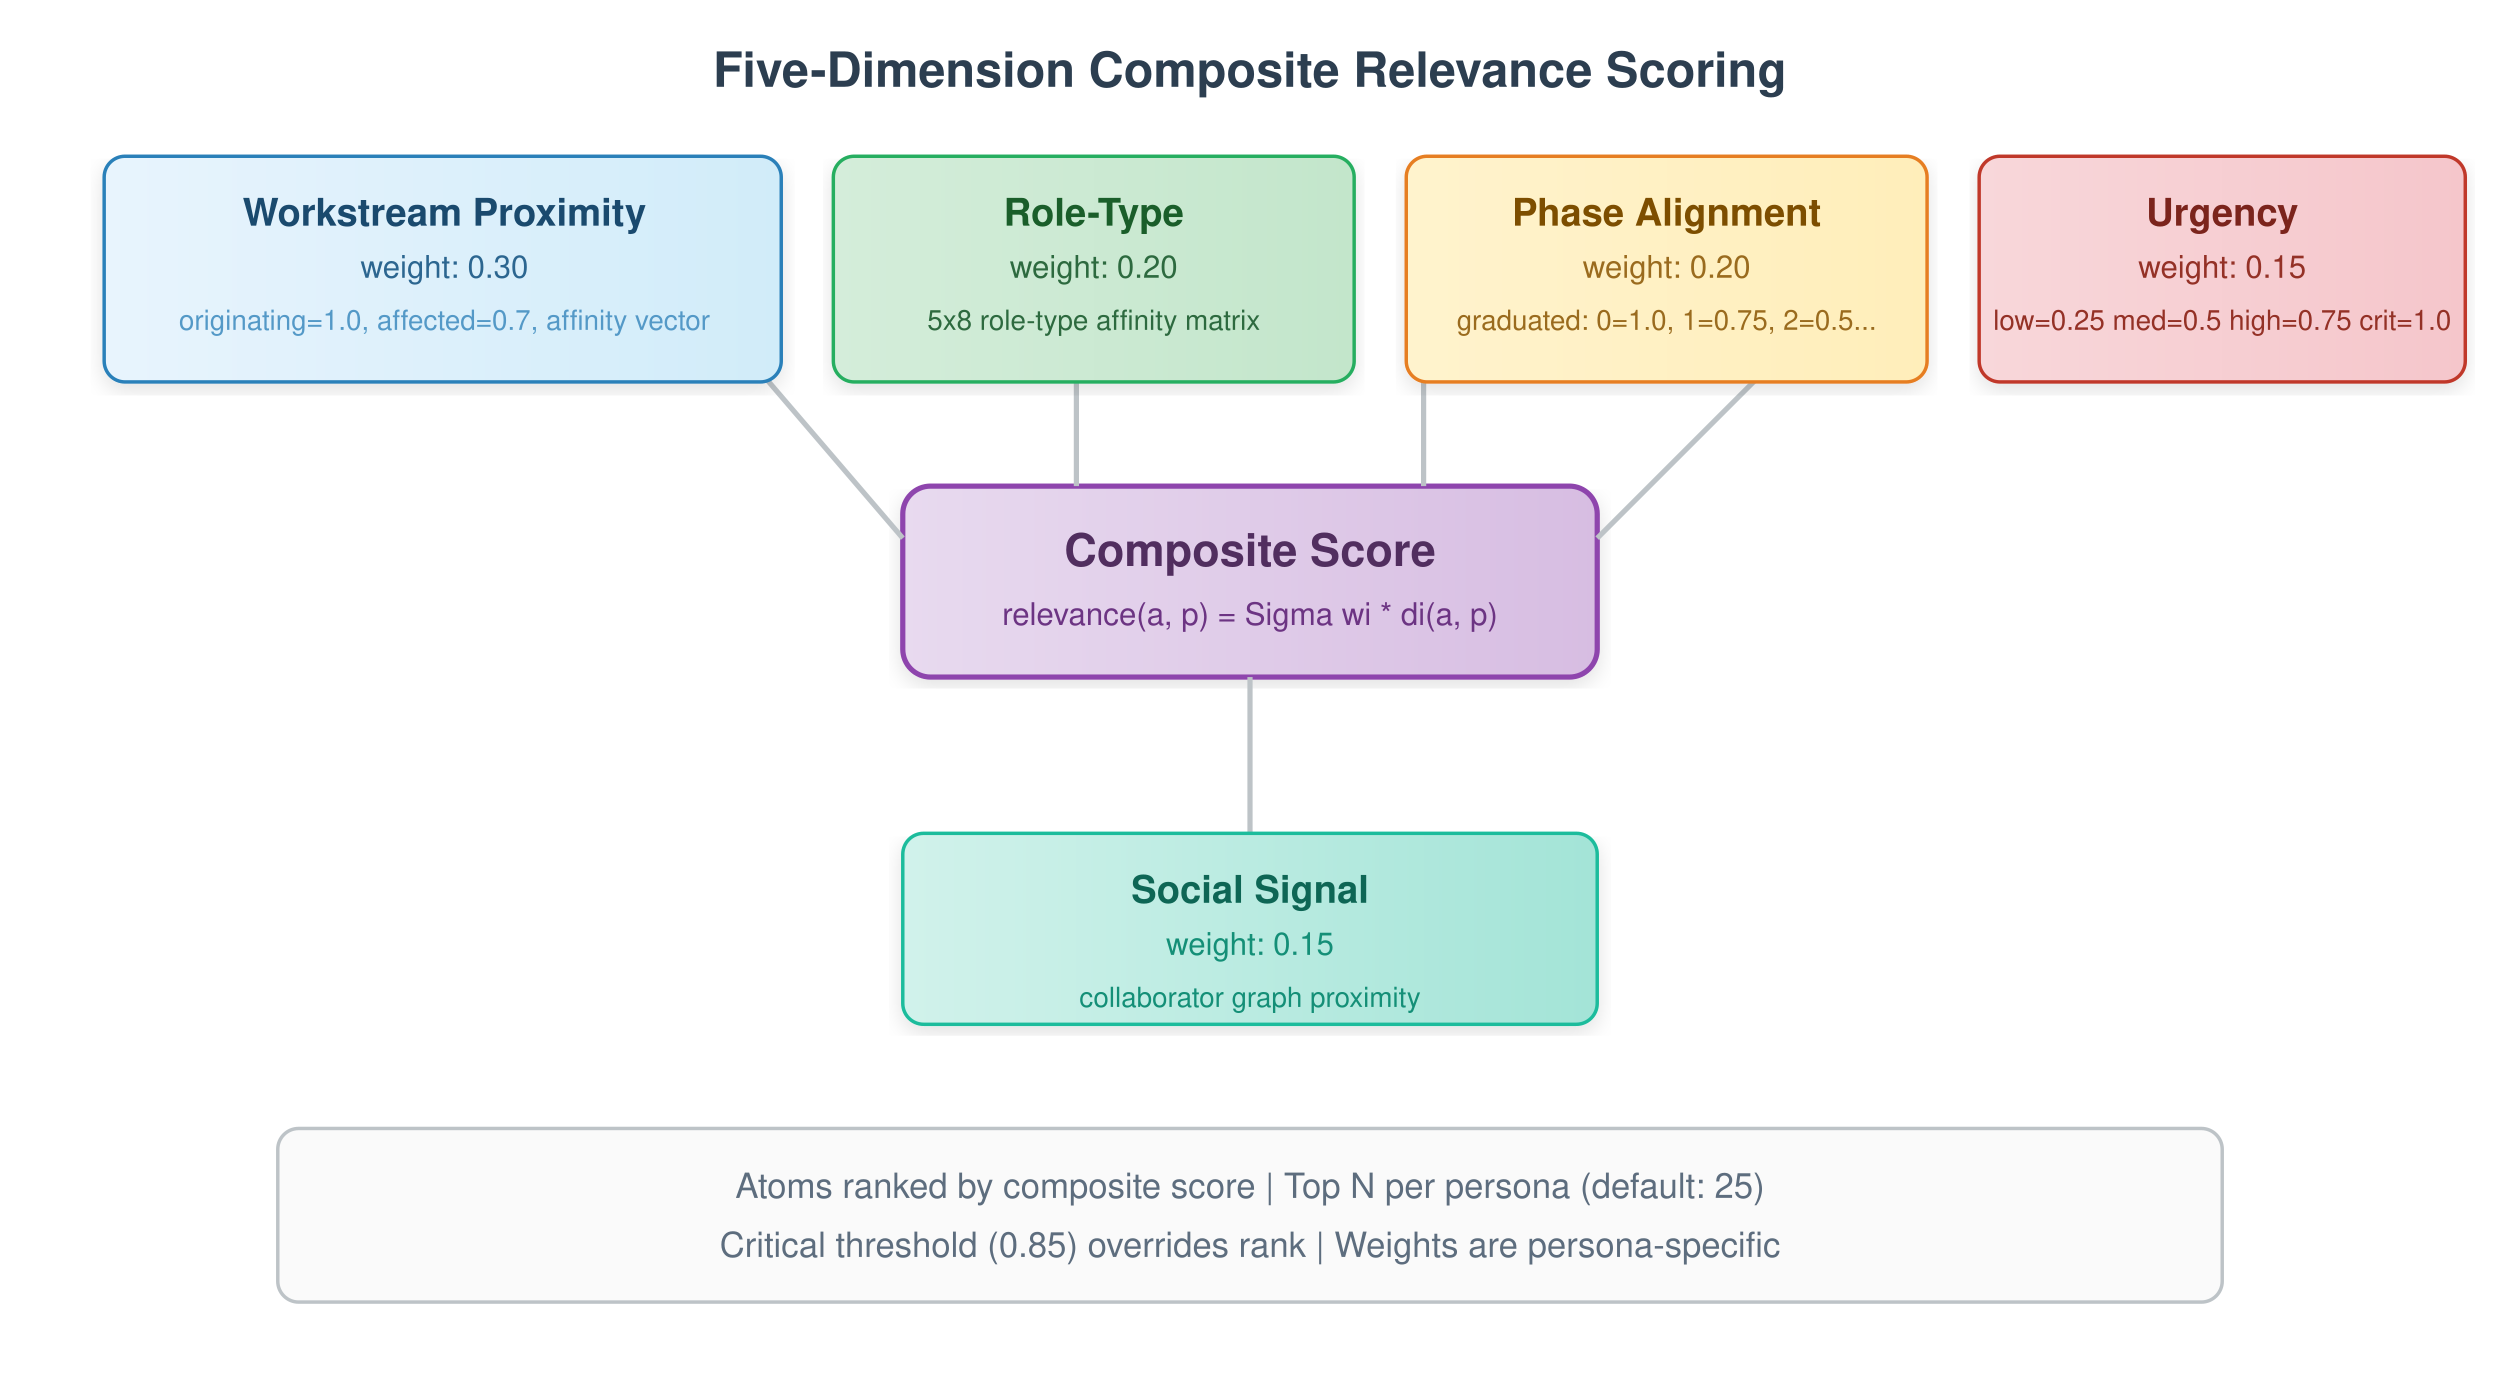
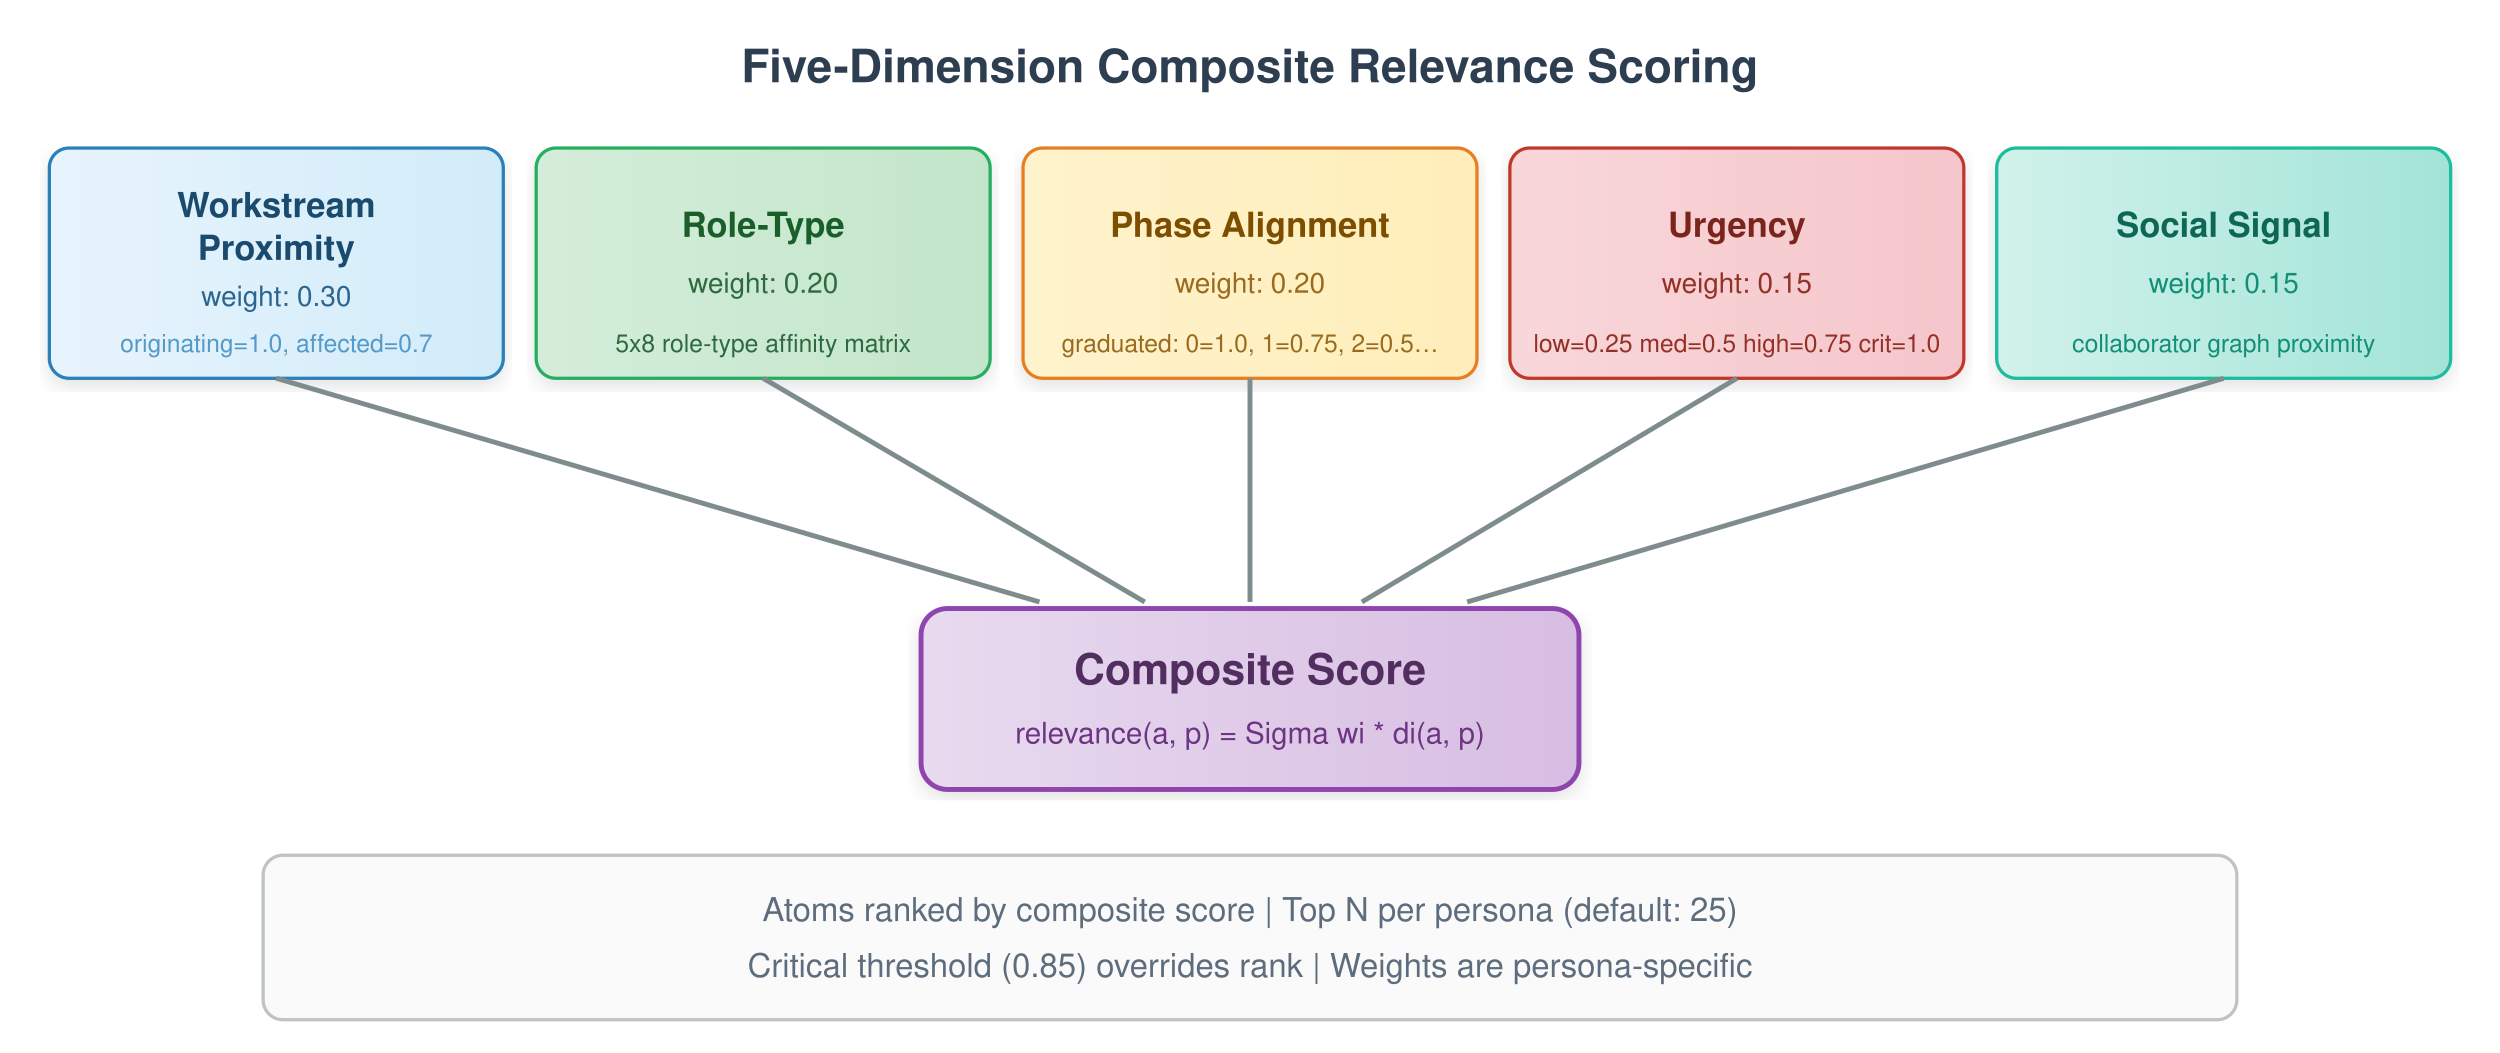
- <svg xmlns="http://www.w3.org/2000/svg" viewBox="0 0 720 400" font-family="'Segoe UI', Helvetica, Arial, sans-serif">
+ <svg xmlns="http://www.w3.org/2000/svg" viewBox="0 0 760 320" font-family="'Segoe UI', Helvetica, Arial, sans-serif">
  <defs>
    <linearGradient id="blueGrad" x1="0%" y1="0%" x2="100%" y2="0%">
      <stop offset="0%" stop-color="#e8f4fd" />
      <stop offset="100%" stop-color="#d1ecf9" />
    </linearGradient>
    <linearGradient id="greenGrad" x1="0%" y1="0%" x2="100%" y2="0%">
      <stop offset="0%" stop-color="#d4edda" />
      <stop offset="100%" stop-color="#c3e6cb" />
    </linearGradient>
    <linearGradient id="orangeGrad" x1="0%" y1="0%" x2="100%" y2="0%">
      <stop offset="0%" stop-color="#fff3cd" />
      <stop offset="100%" stop-color="#ffeeba" />
    </linearGradient>
    <linearGradient id="redGrad" x1="0%" y1="0%" x2="100%" y2="0%">
      <stop offset="0%" stop-color="#f8d7da" />
      <stop offset="100%" stop-color="#f5c6cb" />
    </linearGradient>
    <linearGradient id="purpleGrad" x1="0%" y1="0%" x2="100%" y2="0%">
      <stop offset="0%" stop-color="#e8daef" />
      <stop offset="100%" stop-color="#d7bde2" />
    </linearGradient>
    <linearGradient id="tealGrad" x1="0%" y1="0%" x2="100%" y2="0%">
      <stop offset="0%" stop-color="#d1f2eb" />
      <stop offset="100%" stop-color="#a3e4d7" />
    </linearGradient>
    <filter id="shadow" x="-2%" y="-2%" width="104%" height="108%">
      <feDropShadow dx="0" dy="2" stdDeviation="3" flood-opacity="0.12" />
    </filter>
  </defs>
-   <text x="360" y="25" text-anchor="middle" font-size="14" font-weight="bold" fill="#2c3e50">Five-Dimension Composite Relevance Scoring</text>
-   <rect x="260" y="140" width="200" height="55" rx="8" fill="url(#purpleGrad)" stroke="#8e44ad" stroke-width="1.5" filter="url(#shadow)" />
-   <text x="360" y="163" text-anchor="middle" font-size="13" font-weight="bold" fill="#512e5f">Composite Score</text>
-   <text x="360" y="180" text-anchor="middle" font-size="9" fill="#6c3483">relevance(a, p) = Sigma wi * di(a, p)</text>
-   <line x1="260" y1="155" x2="200" y2="85" stroke="#bdc3c7" stroke-width="1.5" />
-   <line x1="310" y1="140" x2="310" y2="95" stroke="#bdc3c7" stroke-width="1.5" />
-   <line x1="410" y1="140" x2="410" y2="95" stroke="#bdc3c7" stroke-width="1.5" />
-   <line x1="460" y1="155" x2="530" y2="85" stroke="#bdc3c7" stroke-width="1.5" />
-   <line x1="360" y1="195" x2="360" y2="240" stroke="#bdc3c7" stroke-width="1.5" />
-   <rect x="30" y="45" width="195" height="65" rx="6" fill="url(#blueGrad)" stroke="#2980b9" stroke-width="1" filter="url(#shadow)" />
-   <text x="128" y="65" text-anchor="middle" font-size="11" font-weight="bold" fill="#1a4a6e">Workstream Proximity</text>
-   <text x="128" y="80" text-anchor="middle" font-size="9" fill="#2c6690">weight: 0.30</text>
-   <text x="128" y="95" text-anchor="middle" font-size="8" fill="#5499c7">originating=1.0, affected=0.7, affinity vector</text>
-   <rect x="240" y="45" width="150" height="65" rx="6" fill="url(#greenGrad)" stroke="#27ae60" stroke-width="1" filter="url(#shadow)" />
-   <text x="315" y="65" text-anchor="middle" font-size="11" font-weight="bold" fill="#1a5e2a">Role-Type</text>
-   <text x="315" y="80" text-anchor="middle" font-size="9" fill="#2d6a3f">weight: 0.20</text>
-   <text x="315" y="95" text-anchor="middle" font-size="8" fill="#2d6a3f">5x8 role-type affinity matrix</text>
-   <rect x="405" y="45" width="150" height="65" rx="6" fill="url(#orangeGrad)" stroke="#e67e22" stroke-width="1" filter="url(#shadow)" />
-   <text x="480" y="65" text-anchor="middle" font-size="11" font-weight="bold" fill="#7d4e00">Phase Alignment</text>
-   <text x="480" y="80" text-anchor="middle" font-size="9" fill="#9a6b1e">weight: 0.20</text>
-   <text x="480" y="95" text-anchor="middle" font-size="8" fill="#9a6b1e">graduated: 0=1.0, 1=0.75, 2=0.5...</text>
-   <rect x="570" y="45" width="140" height="65" rx="6" fill="url(#redGrad)" stroke="#c0392b" stroke-width="1" filter="url(#shadow)" />
-   <text x="640" y="65" text-anchor="middle" font-size="11" font-weight="bold" fill="#7b241c">Urgency</text>
-   <text x="640" y="80" text-anchor="middle" font-size="9" fill="#943126">weight: 0.15</text>
-   <text x="640" y="95" text-anchor="middle" font-size="8" fill="#943126">low=0.25 med=0.5 high=0.75 crit=1.0</text>
-   <rect x="260" y="240" width="200" height="55" rx="6" fill="url(#tealGrad)" stroke="#1abc9c" stroke-width="1" filter="url(#shadow)" />
-   <text x="360" y="260" text-anchor="middle" font-size="11" font-weight="bold" fill="#0e6655">Social Signal</text>
-   <text x="360" y="275" text-anchor="middle" font-size="9" fill="#148f77">weight: 0.15</text>
-   <text x="360" y="290" text-anchor="middle" font-size="8" fill="#148f77">collaborator graph proximity</text>
-   <rect x="80" y="325" width="560" height="50" rx="6" fill="#fafafa" stroke="#bdc3c7" stroke-width="1" />
-   <text x="360" y="345" text-anchor="middle" font-size="10" fill="#5d6d7e">Atoms ranked by composite score | Top N per persona (default: 25)</text>
-   <text x="360" y="362" text-anchor="middle" font-size="10" fill="#5d6d7e">Critical threshold (0.85) overrides rank | Weights are persona-specific</text>
+   <text x="380" y="25" text-anchor="middle" font-size="14" font-weight="bold" fill="#2c3e50">Five-Dimension Composite Relevance Scoring</text>
+   <rect x="15" y="45" width="138" height="70" rx="6" fill="url(#blueGrad)" stroke="#2980b9" stroke-width="1" filter="url(#shadow)" />
+   <text x="84" y="66" text-anchor="middle" font-size="10.5" font-weight="bold" fill="#1a4a6e">Workstream</text>
+   <text x="84" y="79" text-anchor="middle" font-size="10.5" font-weight="bold" fill="#1a4a6e">Proximity</text>
+   <text x="84" y="93" text-anchor="middle" font-size="8.5" fill="#2c6690">weight: 0.30</text>
+   <text x="84" y="107" text-anchor="middle" font-size="7.5" fill="#5499c7">originating=1.0, affected=0.7</text>
+   <rect x="163" y="45" width="138" height="70" rx="6" fill="url(#greenGrad)" stroke="#27ae60" stroke-width="1" filter="url(#shadow)" />
+   <text x="232" y="72" text-anchor="middle" font-size="10.5" font-weight="bold" fill="#1a5e2a">Role-Type</text>
+   <text x="232" y="89" text-anchor="middle" font-size="8.5" fill="#2d6a3f">weight: 0.20</text>
+   <text x="232" y="107" text-anchor="middle" font-size="7.5" fill="#2d6a3f">5x8 role-type affinity matrix</text>
+   <rect x="311" y="45" width="138" height="70" rx="6" fill="url(#orangeGrad)" stroke="#e67e22" stroke-width="1" filter="url(#shadow)" />
+   <text x="380" y="72" text-anchor="middle" font-size="10.5" font-weight="bold" fill="#7d4e00">Phase Alignment</text>
+   <text x="380" y="89" text-anchor="middle" font-size="8.5" fill="#9a6b1e">weight: 0.20</text>
+   <text x="380" y="107" text-anchor="middle" font-size="7.5" fill="#9a6b1e">graduated: 0=1.0, 1=0.75, 2=0.5…</text>
+   <rect x="459" y="45" width="138" height="70" rx="6" fill="url(#redGrad)" stroke="#c0392b" stroke-width="1" filter="url(#shadow)" />
+   <text x="528" y="72" text-anchor="middle" font-size="10.5" font-weight="bold" fill="#7b241c">Urgency</text>
+   <text x="528" y="89" text-anchor="middle" font-size="8.5" fill="#943126">weight: 0.15</text>
+   <text x="528" y="107" text-anchor="middle" font-size="7.5" fill="#943126">low=0.25 med=0.5 high=0.75 crit=1.0</text>
+   <rect x="607" y="45" width="138" height="70" rx="6" fill="url(#tealGrad)" stroke="#1abc9c" stroke-width="1" filter="url(#shadow)" />
+   <text x="676" y="72" text-anchor="middle" font-size="10.5" font-weight="bold" fill="#0e6655">Social Signal</text>
+   <text x="676" y="89" text-anchor="middle" font-size="8.5" fill="#148f77">weight: 0.15</text>
+   <text x="676" y="107" text-anchor="middle" font-size="7.5" fill="#148f77">collaborator graph proximity</text>
+   <rect x="280" y="185" width="200" height="55" rx="8" fill="url(#purpleGrad)" stroke="#8e44ad" stroke-width="1.5" filter="url(#shadow)" />
+   <text x="380" y="208" text-anchor="middle" font-size="13" font-weight="bold" fill="#512e5f">Composite Score</text>
+   <text x="380" y="226" text-anchor="middle" font-size="9" fill="#6c3483">relevance(a, p) = Sigma wi * di(a, p)</text>
+   <line x1="84" y1="115" x2="316" y2="183" stroke="#7f8c8d" stroke-width="1.5" />
+   <line x1="232" y1="115" x2="348" y2="183" stroke="#7f8c8d" stroke-width="1.5" />
+   <line x1="380" y1="115" x2="380" y2="183" stroke="#7f8c8d" stroke-width="1.5" />
+   <line x1="528" y1="115" x2="414" y2="183" stroke="#7f8c8d" stroke-width="1.5" />
+   <line x1="676" y1="115" x2="446" y2="183" stroke="#7f8c8d" stroke-width="1.5" />
+   <rect x="80" y="260" width="600" height="50" rx="6" fill="#fafafa" stroke="#bdc3c7" stroke-width="1" />
+   <text x="380" y="280" text-anchor="middle" font-size="10" fill="#5d6d7e">Atoms ranked by composite score | Top N per persona (default: 25)</text>
+   <text x="380" y="297" text-anchor="middle" font-size="10" fill="#5d6d7e">Critical threshold (0.85) overrides rank | Weights are persona-specific</text>
</svg>
